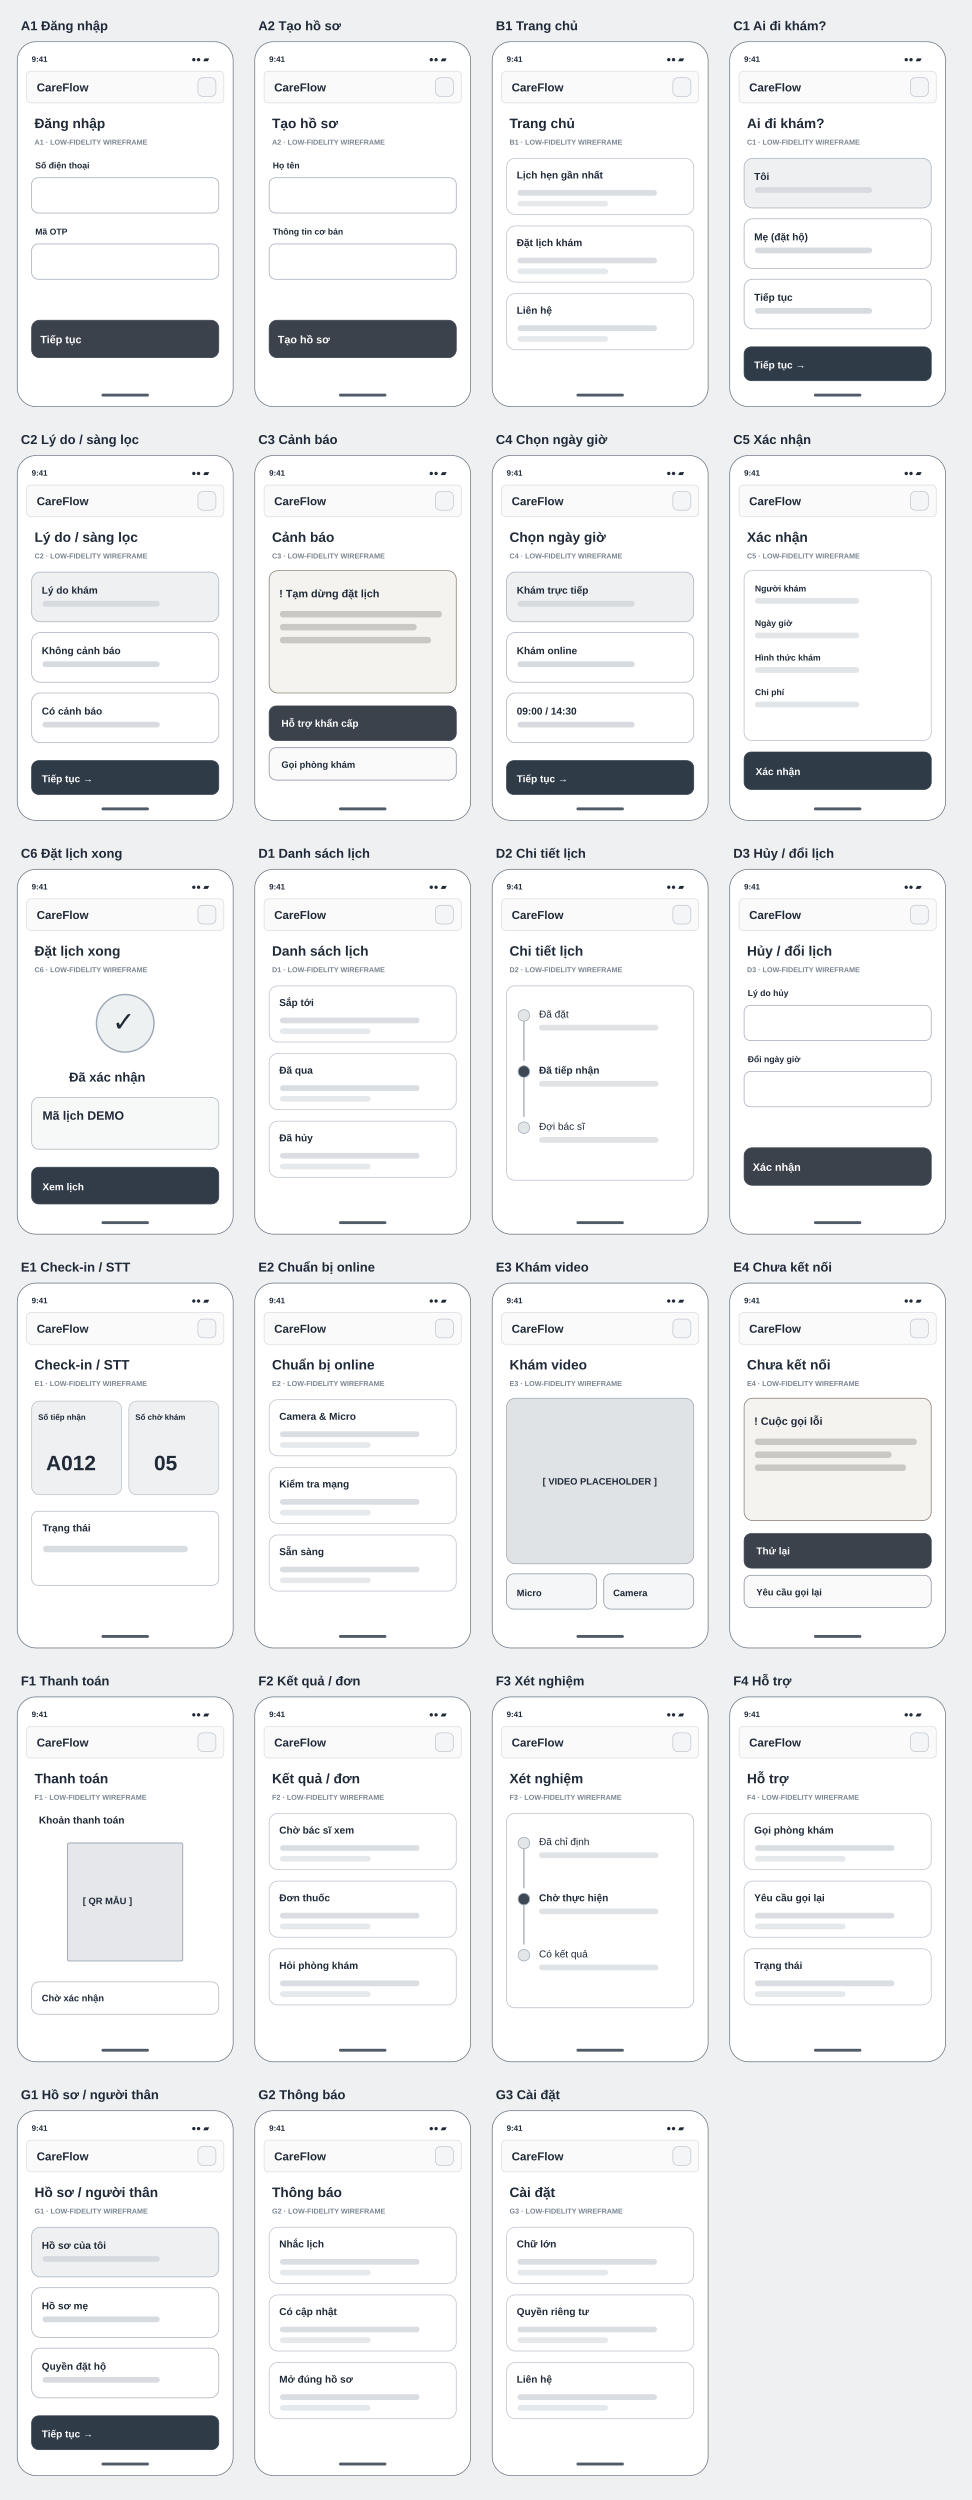
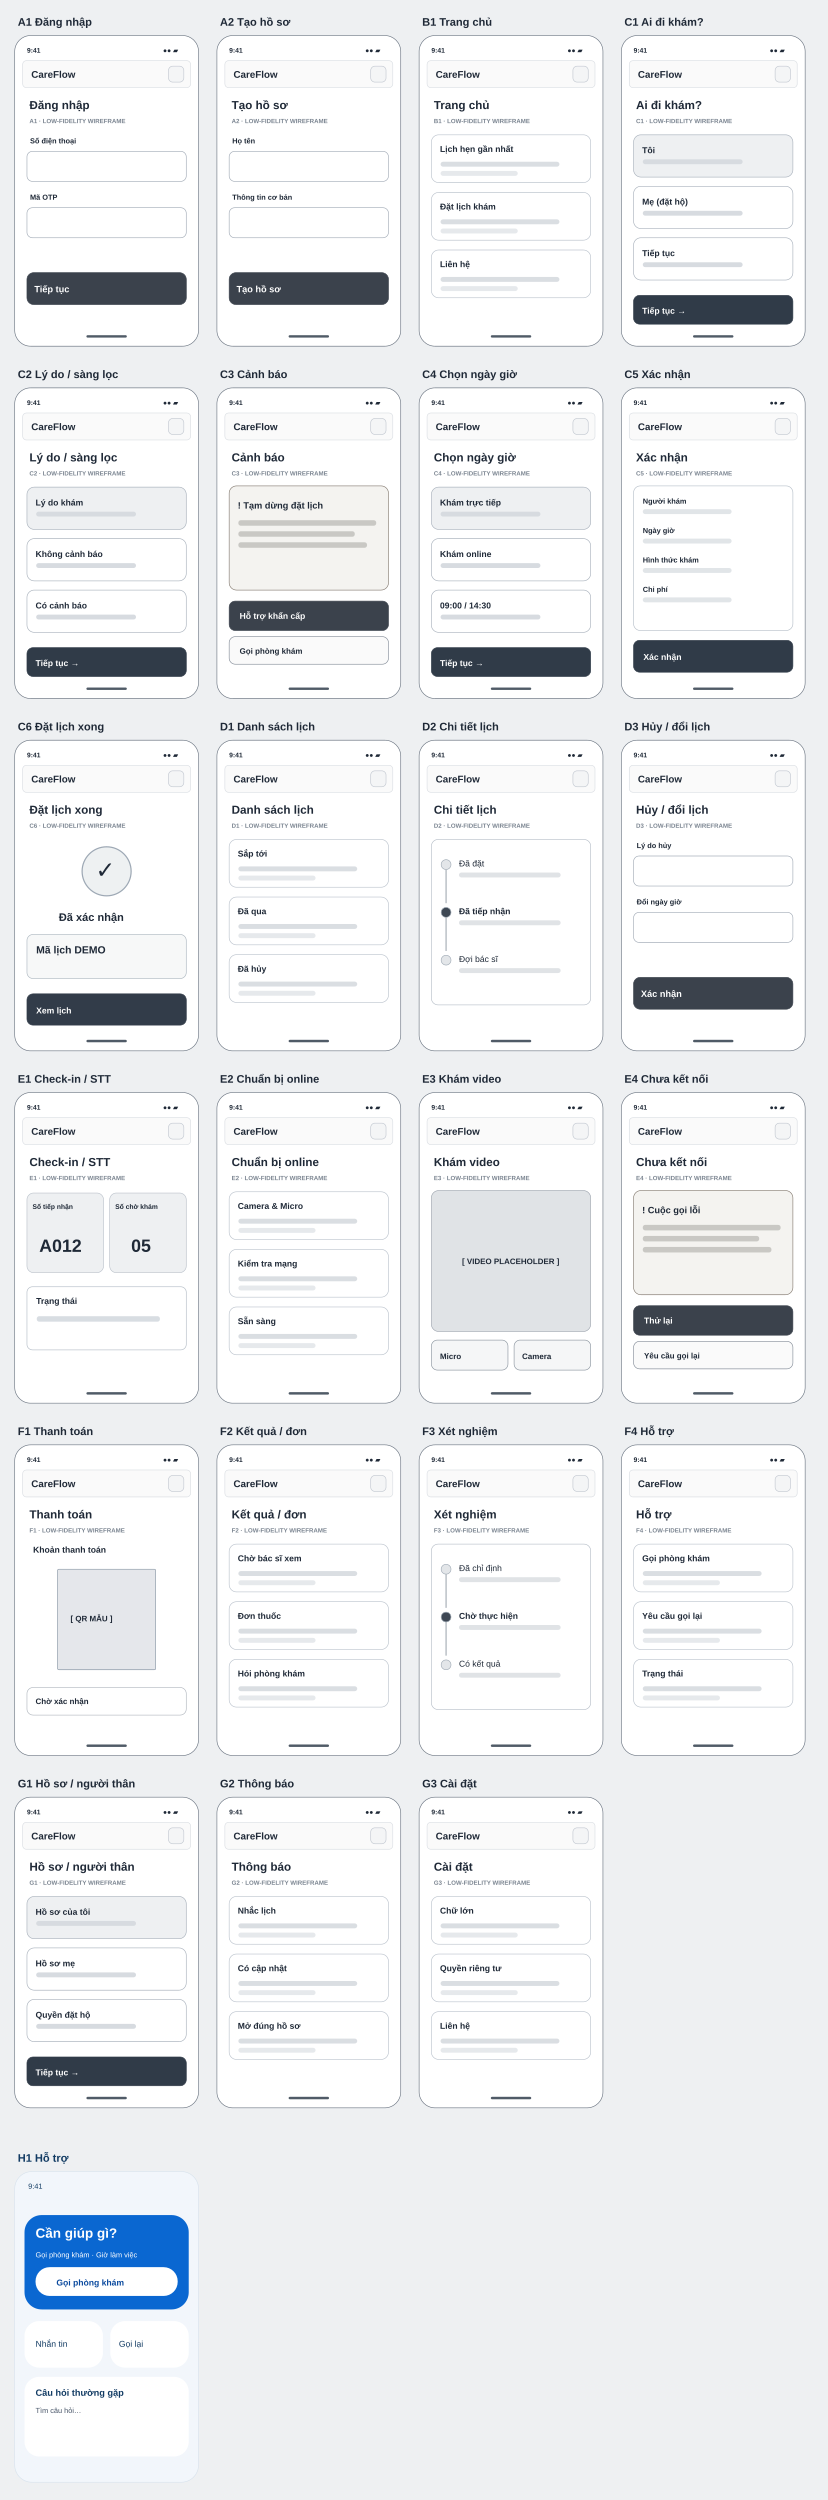
- <svg xmlns="http://www.w3.org/2000/svg" width="1350" height="3474" viewBox="0 0 1350 3474" role="img" aria-label="23 wireframe màn hình CareFlow">
-   <rect width="1350" height="3474" fill="#eef0f2" />
+ <svg xmlns="http://www.w3.org/2000/svg" width="1350" height="4080" viewBox="0 0 1350 4080" role="img" aria-label="24 wireframe màn hình CareFlow">
+   <rect width="1350" height="4080" fill="#eef0f2" />
  <g transform="translate(24,24)">
    <text x="5" y="18" font-size="18" font-weight="700" fill="#1f2937" font-family="Arial, sans-serif">A1  Đăng nhập</text>
    <rect x="0" y="34" width="300" height="507" fill="#ffffff" stroke="#67717e" rx="26" />
    <text x="20" y="62" font-size="11" font-weight="700" fill="#1f2937" font-family="Arial, sans-serif">9:41</text>
    <text x="242" y="62" font-size="11" font-weight="600" fill="#1f2937" font-family="Arial, sans-serif">●● ▰</text>
    <rect x="13" y="75" width="274" height="44" fill="#fafafa" stroke="#d9dde2" rx="6" />
    <text x="27" y="103" font-size="16" font-weight="700" fill="#1f2937" font-family="Arial, sans-serif">CareFlow</text>
    <rect x="251" y="84" width="25" height="26" fill="#f4f5f6" stroke="#c0c6cf" rx="7" />
    <text x="24" y="154" font-size="19" font-weight="700" fill="#1f2937" font-family="Arial, sans-serif">Đăng nhập</text>
    <text x="24" y="177" font-size="10" font-weight="700" fill="#7a8490" font-family="Arial, sans-serif">A1 · LOW-FIDELITY WIREFRAME</text>
    <text x="25" y="210" font-size="12" font-weight="700" fill="#1f2937" font-family="Arial, sans-serif">Số điện thoại</text>
    <rect x="20" y="223" width="260" height="49" fill="#fff" stroke="#9fa8b4" rx="9" />
    <text x="25" y="302" font-size="12" font-weight="700" fill="#1f2937" font-family="Arial, sans-serif">Mã OTP</text>
    <rect x="20" y="315" width="260" height="49" fill="#fff" stroke="#9fa8b4" rx="9" />
    <rect x="20" y="421" width="260" height="52" fill="#3b424c" stroke="#3b424c" rx="11" />
    <text x="32" y="453" font-size="15" font-weight="700" fill="#ffffff" font-family="Arial, sans-serif">Tiếp tục</text>
    <path d="M119 525 h62" stroke="#505b67" stroke-width="4" stroke-linecap="round" />
  </g>
  <g transform="translate(354,24)">
    <text x="5" y="18" font-size="18" font-weight="700" fill="#1f2937" font-family="Arial, sans-serif">A2  Tạo hồ sơ</text>
    <rect x="0" y="34" width="300" height="507" fill="#ffffff" stroke="#67717e" rx="26" />
    <text x="20" y="62" font-size="11" font-weight="700" fill="#1f2937" font-family="Arial, sans-serif">9:41</text>
    <text x="242" y="62" font-size="11" font-weight="600" fill="#1f2937" font-family="Arial, sans-serif">●● ▰</text>
    <rect x="13" y="75" width="274" height="44" fill="#fafafa" stroke="#d9dde2" rx="6" />
    <text x="27" y="103" font-size="16" font-weight="700" fill="#1f2937" font-family="Arial, sans-serif">CareFlow</text>
    <rect x="251" y="84" width="25" height="26" fill="#f4f5f6" stroke="#c0c6cf" rx="7" />
    <text x="24" y="154" font-size="19" font-weight="700" fill="#1f2937" font-family="Arial, sans-serif">Tạo hồ sơ</text>
    <text x="24" y="177" font-size="10" font-weight="700" fill="#7a8490" font-family="Arial, sans-serif">A2 · LOW-FIDELITY WIREFRAME</text>
    <text x="25" y="210" font-size="12" font-weight="700" fill="#1f2937" font-family="Arial, sans-serif">Họ tên</text>
    <rect x="20" y="223" width="260" height="49" fill="#fff" stroke="#9fa8b4" rx="9" />
    <text x="25" y="302" font-size="12" font-weight="700" fill="#1f2937" font-family="Arial, sans-serif">Thông tin cơ bản</text>
    <rect x="20" y="315" width="260" height="49" fill="#fff" stroke="#9fa8b4" rx="9" />
    <rect x="20" y="421" width="260" height="52" fill="#3b424c" stroke="#3b424c" rx="11" />
    <text x="32" y="453" font-size="15" font-weight="700" fill="#ffffff" font-family="Arial, sans-serif">Tạo hồ sơ</text>
    <path d="M119 525 h62" stroke="#505b67" stroke-width="4" stroke-linecap="round" />
  </g>
  <g transform="translate(684,24)">
    <text x="5" y="18" font-size="18" font-weight="700" fill="#1f2937" font-family="Arial, sans-serif">B1  Trang chủ</text>
    <rect x="0" y="34" width="300" height="507" fill="#ffffff" stroke="#67717e" rx="26" />
    <text x="20" y="62" font-size="11" font-weight="700" fill="#1f2937" font-family="Arial, sans-serif">9:41</text>
    <text x="242" y="62" font-size="11" font-weight="600" fill="#1f2937" font-family="Arial, sans-serif">●● ▰</text>
    <rect x="13" y="75" width="274" height="44" fill="#fafafa" stroke="#d9dde2" rx="6" />
    <text x="27" y="103" font-size="16" font-weight="700" fill="#1f2937" font-family="Arial, sans-serif">CareFlow</text>
    <rect x="251" y="84" width="25" height="26" fill="#f4f5f6" stroke="#c0c6cf" rx="7" />
    <text x="24" y="154" font-size="19" font-weight="700" fill="#1f2937" font-family="Arial, sans-serif">Trang chủ</text>
    <text x="24" y="177" font-size="10" font-weight="700" fill="#7a8490" font-family="Arial, sans-serif">B1 · LOW-FIDELITY WIREFRAME</text>
    <rect x="20" y="196" width="260" height="78" fill="#fff" stroke="#b9c1cb" rx="12" />
    <text x="34" y="224" font-size="14" font-weight="700" fill="#1f2937" font-family="Arial, sans-serif">Lịch hẹn gần nhất</text>
    <rect x="35" y="240" width="194" height="8" fill="#dadee2" stroke="none" rx="4" />
    <rect x="35" y="255" width="126" height="8" fill="#e6e9ec" stroke="none" rx="4" />
    <rect x="20" y="290" width="260" height="78" fill="#fff" stroke="#b9c1cb" rx="12" />
    <text x="34" y="318" font-size="14" font-weight="700" fill="#1f2937" font-family="Arial, sans-serif">Đặt lịch khám</text>
    <rect x="35" y="334" width="194" height="8" fill="#dadee2" stroke="none" rx="4" />
    <rect x="35" y="349" width="126" height="8" fill="#e6e9ec" stroke="none" rx="4" />
    <rect x="20" y="384" width="260" height="78" fill="#fff" stroke="#b9c1cb" rx="12" />
    <text x="34" y="412" font-size="14" font-weight="700" fill="#1f2937" font-family="Arial, sans-serif">Liên hệ</text>
    <rect x="35" y="428" width="194" height="8" fill="#dadee2" stroke="none" rx="4" />
    <rect x="35" y="443" width="126" height="8" fill="#e6e9ec" stroke="none" rx="4" />
    <path d="M119 525 h62" stroke="#505b67" stroke-width="4" stroke-linecap="round" />
  </g>
  <g transform="translate(1014,24)">
    <text x="5" y="18" font-size="18" font-weight="700" fill="#1f2937" font-family="Arial, sans-serif">C1  Ai đi khám?</text>
    <rect x="0" y="34" width="300" height="507" fill="#ffffff" stroke="#67717e" rx="26" />
    <text x="20" y="62" font-size="11" font-weight="700" fill="#1f2937" font-family="Arial, sans-serif">9:41</text>
    <text x="242" y="62" font-size="11" font-weight="600" fill="#1f2937" font-family="Arial, sans-serif">●● ▰</text>
    <rect x="13" y="75" width="274" height="44" fill="#fafafa" stroke="#d9dde2" rx="6" />
    <text x="27" y="103" font-size="16" font-weight="700" fill="#1f2937" font-family="Arial, sans-serif">CareFlow</text>
    <rect x="251" y="84" width="25" height="26" fill="#f4f5f6" stroke="#c0c6cf" rx="7" />
    <text x="24" y="154" font-size="19" font-weight="700" fill="#1f2937" font-family="Arial, sans-serif">Ai đi khám?</text>
    <text x="24" y="177" font-size="10" font-weight="700" fill="#7a8490" font-family="Arial, sans-serif">C1 · LOW-FIDELITY WIREFRAME</text>
    <rect x="20" y="196" width="260" height="69" fill="#eef0f2" stroke="#a6afba" rx="12" />
    <text x="34" y="226" font-size="14" font-weight="700" fill="#1f2937" font-family="Arial, sans-serif">Tôi</text>
    <rect x="35" y="236" width="163" height="8" fill="#d7dbe0" stroke="none" rx="4" />
    <rect x="20" y="280" width="260" height="69" fill="#fff" stroke="#a6afba" rx="12" />
    <text x="34" y="310" font-size="14" font-weight="700" fill="#1f2937" font-family="Arial, sans-serif">Mẹ (đặt hộ)</text>
    <rect x="35" y="320" width="163" height="8" fill="#d7dbe0" stroke="none" rx="4" />
    <rect x="20" y="364" width="260" height="69" fill="#fff" stroke="#a6afba" rx="12" />
    <text x="34" y="394" font-size="14" font-weight="700" fill="#1f2937" font-family="Arial, sans-serif">Tiếp tục</text>
    <rect x="35" y="404" width="163" height="8" fill="#d7dbe0" stroke="none" rx="4" />
    <rect x="20" y="458" width="260" height="47" fill="#303b48" stroke="#303b48" rx="10" />
    <text x="34" y="488" font-size="14" font-weight="700" fill="#fff" font-family="Arial, sans-serif">Tiếp tục  →</text>
    <path d="M119 525 h62" stroke="#505b67" stroke-width="4" stroke-linecap="round" />
  </g>
  <g transform="translate(24,599)">
    <text x="5" y="18" font-size="18" font-weight="700" fill="#1f2937" font-family="Arial, sans-serif">C2  Lý do / sàng lọc</text>
    <rect x="0" y="34" width="300" height="507" fill="#ffffff" stroke="#67717e" rx="26" />
    <text x="20" y="62" font-size="11" font-weight="700" fill="#1f2937" font-family="Arial, sans-serif">9:41</text>
    <text x="242" y="62" font-size="11" font-weight="600" fill="#1f2937" font-family="Arial, sans-serif">●● ▰</text>
    <rect x="13" y="75" width="274" height="44" fill="#fafafa" stroke="#d9dde2" rx="6" />
    <text x="27" y="103" font-size="16" font-weight="700" fill="#1f2937" font-family="Arial, sans-serif">CareFlow</text>
    <rect x="251" y="84" width="25" height="26" fill="#f4f5f6" stroke="#c0c6cf" rx="7" />
    <text x="24" y="154" font-size="19" font-weight="700" fill="#1f2937" font-family="Arial, sans-serif">Lý do / sàng lọc</text>
    <text x="24" y="177" font-size="10" font-weight="700" fill="#7a8490" font-family="Arial, sans-serif">C2 · LOW-FIDELITY WIREFRAME</text>
    <rect x="20" y="196" width="260" height="69" fill="#eef0f2" stroke="#a6afba" rx="12" />
    <text x="34" y="226" font-size="14" font-weight="700" fill="#1f2937" font-family="Arial, sans-serif">Lý do khám</text>
    <rect x="35" y="236" width="163" height="8" fill="#d7dbe0" stroke="none" rx="4" />
    <rect x="20" y="280" width="260" height="69" fill="#fff" stroke="#a6afba" rx="12" />
    <text x="34" y="310" font-size="14" font-weight="700" fill="#1f2937" font-family="Arial, sans-serif">Không cảnh báo</text>
    <rect x="35" y="320" width="163" height="8" fill="#d7dbe0" stroke="none" rx="4" />
    <rect x="20" y="364" width="260" height="69" fill="#fff" stroke="#a6afba" rx="12" />
    <text x="34" y="394" font-size="14" font-weight="700" fill="#1f2937" font-family="Arial, sans-serif">Có cảnh báo</text>
    <rect x="35" y="404" width="163" height="8" fill="#d7dbe0" stroke="none" rx="4" />
    <rect x="20" y="458" width="260" height="47" fill="#303b48" stroke="#303b48" rx="10" />
    <text x="34" y="488" font-size="14" font-weight="700" fill="#fff" font-family="Arial, sans-serif">Tiếp tục  →</text>
    <path d="M119 525 h62" stroke="#505b67" stroke-width="4" stroke-linecap="round" />
  </g>
  <g transform="translate(354,599)">
    <text x="5" y="18" font-size="18" font-weight="700" fill="#1f2937" font-family="Arial, sans-serif">C3  Cảnh báo</text>
    <rect x="0" y="34" width="300" height="507" fill="#ffffff" stroke="#67717e" rx="26" />
    <text x="20" y="62" font-size="11" font-weight="700" fill="#1f2937" font-family="Arial, sans-serif">9:41</text>
    <text x="242" y="62" font-size="11" font-weight="600" fill="#1f2937" font-family="Arial, sans-serif">●● ▰</text>
    <rect x="13" y="75" width="274" height="44" fill="#fafafa" stroke="#d9dde2" rx="6" />
    <text x="27" y="103" font-size="16" font-weight="700" fill="#1f2937" font-family="Arial, sans-serif">CareFlow</text>
    <rect x="251" y="84" width="25" height="26" fill="#f4f5f6" stroke="#c0c6cf" rx="7" />
    <text x="24" y="154" font-size="19" font-weight="700" fill="#1f2937" font-family="Arial, sans-serif">Cảnh báo</text>
    <text x="24" y="177" font-size="10" font-weight="700" fill="#7a8490" font-family="Arial, sans-serif">C3 · LOW-FIDELITY WIREFRAME</text>
    <rect x="20" y="194" width="260" height="170" fill="#f4f3f0" stroke="#81776d" rx="12" />
    <text x="34" y="231" font-size="15" font-weight="700" fill="#1f2937" font-family="Arial, sans-serif">!  Tạm dừng đặt lịch</text>
    <rect x="35" y="250" width="225" height="9" fill="#c9c8c4" stroke="none" rx="4" />
    <rect x="35" y="268" width="190" height="9" fill="#c9c8c4" stroke="none" rx="4" />
    <rect x="35" y="286" width="210" height="9" fill="#c9c8c4" stroke="none" rx="4" />
    <rect x="20" y="382" width="260" height="48" fill="#3b424c" stroke="#3b424c" rx="10" />
    <text x="37" y="411" font-size="14" font-weight="700" fill="#ffffff" font-family="Arial, sans-serif">Hỗ trợ khẩn cấp</text>
    <rect x="20" y="440" width="260" height="45" fill="#fafafa" stroke="#808995" rx="10" />
    <text x="37" y="468" font-size="13" font-weight="700" fill="#1f2937" font-family="Arial, sans-serif">Gọi phòng khám</text>
    <path d="M119 525 h62" stroke="#505b67" stroke-width="4" stroke-linecap="round" />
  </g>
  <g transform="translate(684,599)">
    <text x="5" y="18" font-size="18" font-weight="700" fill="#1f2937" font-family="Arial, sans-serif">C4  Chọn ngày giờ</text>
    <rect x="0" y="34" width="300" height="507" fill="#ffffff" stroke="#67717e" rx="26" />
    <text x="20" y="62" font-size="11" font-weight="700" fill="#1f2937" font-family="Arial, sans-serif">9:41</text>
    <text x="242" y="62" font-size="11" font-weight="600" fill="#1f2937" font-family="Arial, sans-serif">●● ▰</text>
    <rect x="13" y="75" width="274" height="44" fill="#fafafa" stroke="#d9dde2" rx="6" />
    <text x="27" y="103" font-size="16" font-weight="700" fill="#1f2937" font-family="Arial, sans-serif">CareFlow</text>
    <rect x="251" y="84" width="25" height="26" fill="#f4f5f6" stroke="#c0c6cf" rx="7" />
    <text x="24" y="154" font-size="19" font-weight="700" fill="#1f2937" font-family="Arial, sans-serif">Chọn ngày giờ</text>
    <text x="24" y="177" font-size="10" font-weight="700" fill="#7a8490" font-family="Arial, sans-serif">C4 · LOW-FIDELITY WIREFRAME</text>
    <rect x="20" y="196" width="260" height="69" fill="#eef0f2" stroke="#a6afba" rx="12" />
    <text x="34" y="226" font-size="14" font-weight="700" fill="#1f2937" font-family="Arial, sans-serif">Khám trực tiếp</text>
    <rect x="35" y="236" width="163" height="8" fill="#d7dbe0" stroke="none" rx="4" />
    <rect x="20" y="280" width="260" height="69" fill="#fff" stroke="#a6afba" rx="12" />
    <text x="34" y="310" font-size="14" font-weight="700" fill="#1f2937" font-family="Arial, sans-serif">Khám online</text>
    <rect x="35" y="320" width="163" height="8" fill="#d7dbe0" stroke="none" rx="4" />
    <rect x="20" y="364" width="260" height="69" fill="#fff" stroke="#a6afba" rx="12" />
    <text x="34" y="394" font-size="14" font-weight="700" fill="#1f2937" font-family="Arial, sans-serif">09:00 / 14:30</text>
    <rect x="35" y="404" width="163" height="8" fill="#d7dbe0" stroke="none" rx="4" />
    <rect x="20" y="458" width="260" height="47" fill="#303b48" stroke="#303b48" rx="10" />
    <text x="34" y="488" font-size="14" font-weight="700" fill="#fff" font-family="Arial, sans-serif">Tiếp tục  →</text>
    <path d="M119 525 h62" stroke="#505b67" stroke-width="4" stroke-linecap="round" />
  </g>
  <g transform="translate(1014,599)">
    <text x="5" y="18" font-size="18" font-weight="700" fill="#1f2937" font-family="Arial, sans-serif">C5  Xác nhận</text>
    <rect x="0" y="34" width="300" height="507" fill="#ffffff" stroke="#67717e" rx="26" />
    <text x="20" y="62" font-size="11" font-weight="700" fill="#1f2937" font-family="Arial, sans-serif">9:41</text>
    <text x="242" y="62" font-size="11" font-weight="600" fill="#1f2937" font-family="Arial, sans-serif">●● ▰</text>
    <rect x="13" y="75" width="274" height="44" fill="#fafafa" stroke="#d9dde2" rx="6" />
    <text x="27" y="103" font-size="16" font-weight="700" fill="#1f2937" font-family="Arial, sans-serif">CareFlow</text>
    <rect x="251" y="84" width="25" height="26" fill="#f4f5f6" stroke="#c0c6cf" rx="7" />
    <text x="24" y="154" font-size="19" font-weight="700" fill="#1f2937" font-family="Arial, sans-serif">Xác nhận</text>
    <text x="24" y="177" font-size="10" font-weight="700" fill="#7a8490" font-family="Arial, sans-serif">C5 · LOW-FIDELITY WIREFRAME</text>
    <rect x="20" y="194" width="260" height="236" fill="#fff" stroke="#b4bdc7" rx="11" />
    <text x="35" y="223" font-size="12" font-weight="700" fill="#1f2937" font-family="Arial, sans-serif">Người khám</text>
    <rect x="35" y="232" width="145" height="8" fill="#e1e5e8" stroke="none" rx="4" />
    <text x="35" y="271" font-size="12" font-weight="700" fill="#1f2937" font-family="Arial, sans-serif">Ngày giờ</text>
    <rect x="35" y="280" width="145" height="8" fill="#e1e5e8" stroke="none" rx="4" />
    <text x="35" y="319" font-size="12" font-weight="700" fill="#1f2937" font-family="Arial, sans-serif">Hình thức khám</text>
    <rect x="35" y="328" width="145" height="8" fill="#e1e5e8" stroke="none" rx="4" />
    <text x="35" y="367" font-size="12" font-weight="700" fill="#1f2937" font-family="Arial, sans-serif">Chi phí</text>
    <rect x="35" y="376" width="145" height="8" fill="#e1e5e8" stroke="none" rx="4" />
    <rect x="20" y="446" width="260" height="52" fill="#303b48" stroke="#303b48" rx="10" />
    <text x="36" y="478" font-size="14" font-weight="700" fill="#fff" font-family="Arial, sans-serif">Xác nhận</text>
    <path d="M119 525 h62" stroke="#505b67" stroke-width="4" stroke-linecap="round" />
  </g>
  <g transform="translate(24,1174)">
    <text x="5" y="18" font-size="18" font-weight="700" fill="#1f2937" font-family="Arial, sans-serif">C6  Đặt lịch xong</text>
    <rect x="0" y="34" width="300" height="507" fill="#ffffff" stroke="#67717e" rx="26" />
    <text x="20" y="62" font-size="11" font-weight="700" fill="#1f2937" font-family="Arial, sans-serif">9:41</text>
    <text x="242" y="62" font-size="11" font-weight="600" fill="#1f2937" font-family="Arial, sans-serif">●● ▰</text>
    <rect x="13" y="75" width="274" height="44" fill="#fafafa" stroke="#d9dde2" rx="6" />
    <text x="27" y="103" font-size="16" font-weight="700" fill="#1f2937" font-family="Arial, sans-serif">CareFlow</text>
    <rect x="251" y="84" width="25" height="26" fill="#f4f5f6" stroke="#c0c6cf" rx="7" />
    <text x="24" y="154" font-size="19" font-weight="700" fill="#1f2937" font-family="Arial, sans-serif">Đặt lịch xong</text>
    <text x="24" y="177" font-size="10" font-weight="700" fill="#7a8490" font-family="Arial, sans-serif">C6 · LOW-FIDELITY WIREFRAME</text>
    <circle cx="150" cy="248" r="40" fill="#eef1f2" stroke="#9da8b4" stroke-width="2" />
    <text x="132" y="259" font-size="38" font-weight="700" fill="#1f2937" font-family="Arial, sans-serif">✓</text>
    <text x="72" y="329" font-size="18" font-weight="700" fill="#1f2937" font-family="Arial, sans-serif">Đã xác nhận</text>
    <rect x="20" y="351" width="260" height="72" fill="#f7f8f8" stroke="#aab5be" rx="10" />
    <text x="35" y="382" font-size="17" font-weight="700" fill="#1f2937" font-family="Arial, sans-serif">Mã lịch DEMO</text>
    <rect x="20" y="448" width="260" height="51" fill="#323c49" stroke="#323c49" rx="10" />
    <text x="35" y="480" font-size="14" font-weight="700" fill="#fff" font-family="Arial, sans-serif">Xem lịch</text>
    <path d="M119 525 h62" stroke="#505b67" stroke-width="4" stroke-linecap="round" />
  </g>
  <g transform="translate(354,1174)">
    <text x="5" y="18" font-size="18" font-weight="700" fill="#1f2937" font-family="Arial, sans-serif">D1  Danh sách lịch</text>
    <rect x="0" y="34" width="300" height="507" fill="#ffffff" stroke="#67717e" rx="26" />
    <text x="20" y="62" font-size="11" font-weight="700" fill="#1f2937" font-family="Arial, sans-serif">9:41</text>
    <text x="242" y="62" font-size="11" font-weight="600" fill="#1f2937" font-family="Arial, sans-serif">●● ▰</text>
    <rect x="13" y="75" width="274" height="44" fill="#fafafa" stroke="#d9dde2" rx="6" />
    <text x="27" y="103" font-size="16" font-weight="700" fill="#1f2937" font-family="Arial, sans-serif">CareFlow</text>
    <rect x="251" y="84" width="25" height="26" fill="#f4f5f6" stroke="#c0c6cf" rx="7" />
    <text x="24" y="154" font-size="19" font-weight="700" fill="#1f2937" font-family="Arial, sans-serif">Danh sách lịch</text>
    <text x="24" y="177" font-size="10" font-weight="700" fill="#7a8490" font-family="Arial, sans-serif">D1 · LOW-FIDELITY WIREFRAME</text>
    <rect x="20" y="196" width="260" height="78" fill="#fff" stroke="#b9c1cb" rx="12" />
    <text x="34" y="224" font-size="14" font-weight="700" fill="#1f2937" font-family="Arial, sans-serif">Sắp tới</text>
    <rect x="35" y="240" width="194" height="8" fill="#dadee2" stroke="none" rx="4" />
    <rect x="35" y="255" width="126" height="8" fill="#e6e9ec" stroke="none" rx="4" />
    <rect x="20" y="290" width="260" height="78" fill="#fff" stroke="#b9c1cb" rx="12" />
    <text x="34" y="318" font-size="14" font-weight="700" fill="#1f2937" font-family="Arial, sans-serif">Đã qua</text>
    <rect x="35" y="334" width="194" height="8" fill="#dadee2" stroke="none" rx="4" />
    <rect x="35" y="349" width="126" height="8" fill="#e6e9ec" stroke="none" rx="4" />
    <rect x="20" y="384" width="260" height="78" fill="#fff" stroke="#b9c1cb" rx="12" />
    <text x="34" y="412" font-size="14" font-weight="700" fill="#1f2937" font-family="Arial, sans-serif">Đã hủy</text>
    <rect x="35" y="428" width="194" height="8" fill="#dadee2" stroke="none" rx="4" />
    <rect x="35" y="443" width="126" height="8" fill="#e6e9ec" stroke="none" rx="4" />
    <path d="M119 525 h62" stroke="#505b67" stroke-width="4" stroke-linecap="round" />
  </g>
  <g transform="translate(684,1174)">
    <text x="5" y="18" font-size="18" font-weight="700" fill="#1f2937" font-family="Arial, sans-serif">D2  Chi tiết lịch</text>
    <rect x="0" y="34" width="300" height="507" fill="#ffffff" stroke="#67717e" rx="26" />
    <text x="20" y="62" font-size="11" font-weight="700" fill="#1f2937" font-family="Arial, sans-serif">9:41</text>
    <text x="242" y="62" font-size="11" font-weight="600" fill="#1f2937" font-family="Arial, sans-serif">●● ▰</text>
    <rect x="13" y="75" width="274" height="44" fill="#fafafa" stroke="#d9dde2" rx="6" />
    <text x="27" y="103" font-size="16" font-weight="700" fill="#1f2937" font-family="Arial, sans-serif">CareFlow</text>
    <rect x="251" y="84" width="25" height="26" fill="#f4f5f6" stroke="#c0c6cf" rx="7" />
    <text x="24" y="154" font-size="19" font-weight="700" fill="#1f2937" font-family="Arial, sans-serif">Chi tiết lịch</text>
    <text x="24" y="177" font-size="10" font-weight="700" fill="#7a8490" font-family="Arial, sans-serif">D2 · LOW-FIDELITY WIREFRAME</text>
    <rect x="20" y="196" width="260" height="270" fill="#fff" stroke="#b4bcc6" rx="11" />
    <circle cx="44" cy="237" r="8" fill="#e3e6e9" stroke="#9da8b3" />
    <path d="M44 245 V300" stroke="#abb2ba" stroke-width="2" />
    <text x="65" y="240" font-size="14" font-weight="400" fill="#1f2937" font-family="Arial, sans-serif">Đã đặt</text>
    <rect x="65" y="250" width="166" height="8" fill="#e0e3e6" stroke="none" rx="4" />
    <circle cx="44" cy="315" r="8" fill="#3e4854" stroke="#9da8b3" />
    <path d="M44 323 V378" stroke="#abb2ba" stroke-width="2" />
    <text x="65" y="318" font-size="14" font-weight="700" fill="#1f2937" font-family="Arial, sans-serif">Đã tiếp nhận</text>
    <rect x="65" y="328" width="166" height="8" fill="#e0e3e6" stroke="none" rx="4" />
    <circle cx="44" cy="393" r="8" fill="#e3e6e9" stroke="#9da8b3" />
    <text x="65" y="396" font-size="14" font-weight="400" fill="#1f2937" font-family="Arial, sans-serif">Đợi bác sĩ</text>
    <rect x="65" y="406" width="166" height="8" fill="#e0e3e6" stroke="none" rx="4" />
    <path d="M119 525 h62" stroke="#505b67" stroke-width="4" stroke-linecap="round" />
  </g>
  <g transform="translate(1014,1174)">
    <text x="5" y="18" font-size="18" font-weight="700" fill="#1f2937" font-family="Arial, sans-serif">D3  Hủy / đổi lịch</text>
    <rect x="0" y="34" width="300" height="507" fill="#ffffff" stroke="#67717e" rx="26" />
    <text x="20" y="62" font-size="11" font-weight="700" fill="#1f2937" font-family="Arial, sans-serif">9:41</text>
    <text x="242" y="62" font-size="11" font-weight="600" fill="#1f2937" font-family="Arial, sans-serif">●● ▰</text>
    <rect x="13" y="75" width="274" height="44" fill="#fafafa" stroke="#d9dde2" rx="6" />
    <text x="27" y="103" font-size="16" font-weight="700" fill="#1f2937" font-family="Arial, sans-serif">CareFlow</text>
    <rect x="251" y="84" width="25" height="26" fill="#f4f5f6" stroke="#c0c6cf" rx="7" />
    <text x="24" y="154" font-size="19" font-weight="700" fill="#1f2937" font-family="Arial, sans-serif">Hủy / đổi lịch</text>
    <text x="24" y="177" font-size="10" font-weight="700" fill="#7a8490" font-family="Arial, sans-serif">D3 · LOW-FIDELITY WIREFRAME</text>
    <text x="25" y="210" font-size="12" font-weight="700" fill="#1f2937" font-family="Arial, sans-serif">Lý do hủy</text>
    <rect x="20" y="223" width="260" height="49" fill="#fff" stroke="#9fa8b4" rx="9" />
    <text x="25" y="302" font-size="12" font-weight="700" fill="#1f2937" font-family="Arial, sans-serif">Đổi ngày giờ</text>
    <rect x="20" y="315" width="260" height="49" fill="#fff" stroke="#9fa8b4" rx="9" />
    <rect x="20" y="421" width="260" height="52" fill="#3b424c" stroke="#3b424c" rx="11" />
    <text x="32" y="453" font-size="15" font-weight="700" fill="#ffffff" font-family="Arial, sans-serif">Xác nhận</text>
    <path d="M119 525 h62" stroke="#505b67" stroke-width="4" stroke-linecap="round" />
  </g>
  <g transform="translate(24,1749)">
    <text x="5" y="18" font-size="18" font-weight="700" fill="#1f2937" font-family="Arial, sans-serif">E1  Check-in / STT</text>
    <rect x="0" y="34" width="300" height="507" fill="#ffffff" stroke="#67717e" rx="26" />
    <text x="20" y="62" font-size="11" font-weight="700" fill="#1f2937" font-family="Arial, sans-serif">9:41</text>
    <text x="242" y="62" font-size="11" font-weight="600" fill="#1f2937" font-family="Arial, sans-serif">●● ▰</text>
    <rect x="13" y="75" width="274" height="44" fill="#fafafa" stroke="#d9dde2" rx="6" />
    <text x="27" y="103" font-size="16" font-weight="700" fill="#1f2937" font-family="Arial, sans-serif">CareFlow</text>
    <rect x="251" y="84" width="25" height="26" fill="#f4f5f6" stroke="#c0c6cf" rx="7" />
    <text x="24" y="154" font-size="19" font-weight="700" fill="#1f2937" font-family="Arial, sans-serif">Check-in / STT</text>
    <text x="24" y="177" font-size="10" font-weight="700" fill="#7a8490" font-family="Arial, sans-serif">E1 · LOW-FIDELITY WIREFRAME</text>
    <rect x="20" y="198" width="125" height="130" fill="#eef0f2" stroke="#bac1ca" rx="11" />
    <rect x="155" y="198" width="125" height="130" fill="#eef0f2" stroke="#bac1ca" rx="11" />
    <text x="29" y="224" font-size="11" font-weight="700" fill="#1f2937" font-family="Arial, sans-serif">Số tiếp nhận</text>
    <text x="164" y="224" font-size="11" font-weight="700" fill="#1f2937" font-family="Arial, sans-serif">Số chờ khám</text>
    <text x="40" y="294" font-size="29" font-weight="800" fill="#1f2937" font-family="Arial, sans-serif">A012</text>
    <text x="190" y="294" font-size="29" font-weight="800" fill="#1f2937" font-family="Arial, sans-serif">05</text>
    <rect x="20" y="351" width="260" height="103" fill="#fff" stroke="#b1bac4" rx="9" />
    <text x="35" y="379" font-size="14" font-weight="700" fill="#1f2937" font-family="Arial, sans-serif">Trạng thái</text>
    <rect x="36" y="399" width="201" height="9" fill="#d8dde2" stroke="none" rx="4" />
    <path d="M119 525 h62" stroke="#505b67" stroke-width="4" stroke-linecap="round" />
  </g>
  <g transform="translate(354,1749)">
    <text x="5" y="18" font-size="18" font-weight="700" fill="#1f2937" font-family="Arial, sans-serif">E2  Chuẩn bị online</text>
    <rect x="0" y="34" width="300" height="507" fill="#ffffff" stroke="#67717e" rx="26" />
    <text x="20" y="62" font-size="11" font-weight="700" fill="#1f2937" font-family="Arial, sans-serif">9:41</text>
    <text x="242" y="62" font-size="11" font-weight="600" fill="#1f2937" font-family="Arial, sans-serif">●● ▰</text>
    <rect x="13" y="75" width="274" height="44" fill="#fafafa" stroke="#d9dde2" rx="6" />
    <text x="27" y="103" font-size="16" font-weight="700" fill="#1f2937" font-family="Arial, sans-serif">CareFlow</text>
    <rect x="251" y="84" width="25" height="26" fill="#f4f5f6" stroke="#c0c6cf" rx="7" />
    <text x="24" y="154" font-size="19" font-weight="700" fill="#1f2937" font-family="Arial, sans-serif">Chuẩn bị online</text>
    <text x="24" y="177" font-size="10" font-weight="700" fill="#7a8490" font-family="Arial, sans-serif">E2 · LOW-FIDELITY WIREFRAME</text>
    <rect x="20" y="196" width="260" height="78" fill="#fff" stroke="#b9c1cb" rx="12" />
    <text x="34" y="224" font-size="14" font-weight="700" fill="#1f2937" font-family="Arial, sans-serif">Camera &amp; Micro</text>
    <rect x="35" y="240" width="194" height="8" fill="#dadee2" stroke="none" rx="4" />
    <rect x="35" y="255" width="126" height="8" fill="#e6e9ec" stroke="none" rx="4" />
    <rect x="20" y="290" width="260" height="78" fill="#fff" stroke="#b9c1cb" rx="12" />
    <text x="34" y="318" font-size="14" font-weight="700" fill="#1f2937" font-family="Arial, sans-serif">Kiểm tra mạng</text>
    <rect x="35" y="334" width="194" height="8" fill="#dadee2" stroke="none" rx="4" />
    <rect x="35" y="349" width="126" height="8" fill="#e6e9ec" stroke="none" rx="4" />
    <rect x="20" y="384" width="260" height="78" fill="#fff" stroke="#b9c1cb" rx="12" />
    <text x="34" y="412" font-size="14" font-weight="700" fill="#1f2937" font-family="Arial, sans-serif">Sẵn sàng</text>
    <rect x="35" y="428" width="194" height="8" fill="#dadee2" stroke="none" rx="4" />
    <rect x="35" y="443" width="126" height="8" fill="#e6e9ec" stroke="none" rx="4" />
    <path d="M119 525 h62" stroke="#505b67" stroke-width="4" stroke-linecap="round" />
  </g>
  <g transform="translate(684,1749)">
    <text x="5" y="18" font-size="18" font-weight="700" fill="#1f2937" font-family="Arial, sans-serif">E3  Khám video</text>
    <rect x="0" y="34" width="300" height="507" fill="#ffffff" stroke="#67717e" rx="26" />
    <text x="20" y="62" font-size="11" font-weight="700" fill="#1f2937" font-family="Arial, sans-serif">9:41</text>
    <text x="242" y="62" font-size="11" font-weight="600" fill="#1f2937" font-family="Arial, sans-serif">●● ▰</text>
    <rect x="13" y="75" width="274" height="44" fill="#fafafa" stroke="#d9dde2" rx="6" />
    <text x="27" y="103" font-size="16" font-weight="700" fill="#1f2937" font-family="Arial, sans-serif">CareFlow</text>
    <rect x="251" y="84" width="25" height="26" fill="#f4f5f6" stroke="#c0c6cf" rx="7" />
    <text x="24" y="154" font-size="19" font-weight="700" fill="#1f2937" font-family="Arial, sans-serif">Khám video</text>
    <text x="24" y="177" font-size="10" font-weight="700" fill="#7a8490" font-family="Arial, sans-serif">E3 · LOW-FIDELITY WIREFRAME</text>
    <rect x="20" y="194" width="260" height="230" fill="#e0e3e6" stroke="#9ca3ad" rx="12" />
    <text x="70" y="314" font-size="13" font-weight="700" fill="#1f2937" font-family="Arial, sans-serif">[ VIDEO PLACEHOLDER ]</text>
    <rect x="20" y="438" width="125" height="49" fill="#f5f6f7" stroke="#87919c" rx="10" />
    <rect x="155" y="438" width="125" height="49" fill="#f5f6f7" stroke="#87919c" rx="10" />
    <text x="34" y="469" font-size="13" font-weight="700" fill="#1f2937" font-family="Arial, sans-serif">Micro</text>
    <text x="168" y="469" font-size="13" font-weight="700" fill="#1f2937" font-family="Arial, sans-serif">Camera</text>
    <path d="M119 525 h62" stroke="#505b67" stroke-width="4" stroke-linecap="round" />
  </g>
  <g transform="translate(1014,1749)">
    <text x="5" y="18" font-size="18" font-weight="700" fill="#1f2937" font-family="Arial, sans-serif">E4  Chưa kết nối</text>
    <rect x="0" y="34" width="300" height="507" fill="#ffffff" stroke="#67717e" rx="26" />
    <text x="20" y="62" font-size="11" font-weight="700" fill="#1f2937" font-family="Arial, sans-serif">9:41</text>
    <text x="242" y="62" font-size="11" font-weight="600" fill="#1f2937" font-family="Arial, sans-serif">●● ▰</text>
    <rect x="13" y="75" width="274" height="44" fill="#fafafa" stroke="#d9dde2" rx="6" />
    <text x="27" y="103" font-size="16" font-weight="700" fill="#1f2937" font-family="Arial, sans-serif">CareFlow</text>
    <rect x="251" y="84" width="25" height="26" fill="#f4f5f6" stroke="#c0c6cf" rx="7" />
    <text x="24" y="154" font-size="19" font-weight="700" fill="#1f2937" font-family="Arial, sans-serif">Chưa kết nối</text>
    <text x="24" y="177" font-size="10" font-weight="700" fill="#7a8490" font-family="Arial, sans-serif">E4 · LOW-FIDELITY WIREFRAME</text>
    <rect x="20" y="194" width="260" height="170" fill="#f4f3f0" stroke="#81776d" rx="12" />
    <text x="34" y="231" font-size="15" font-weight="700" fill="#1f2937" font-family="Arial, sans-serif">!  Cuộc gọi lỗi</text>
    <rect x="35" y="250" width="225" height="9" fill="#c9c8c4" stroke="none" rx="4" />
    <rect x="35" y="268" width="190" height="9" fill="#c9c8c4" stroke="none" rx="4" />
    <rect x="35" y="286" width="210" height="9" fill="#c9c8c4" stroke="none" rx="4" />
    <rect x="20" y="382" width="260" height="48" fill="#3b424c" stroke="#3b424c" rx="10" />
    <text x="37" y="411" font-size="14" font-weight="700" fill="#ffffff" font-family="Arial, sans-serif">Thử lại</text>
    <rect x="20" y="440" width="260" height="45" fill="#fafafa" stroke="#808995" rx="10" />
    <text x="37" y="468" font-size="13" font-weight="700" fill="#1f2937" font-family="Arial, sans-serif">Yêu cầu gọi lại</text>
    <path d="M119 525 h62" stroke="#505b67" stroke-width="4" stroke-linecap="round" />
  </g>
  <g transform="translate(24,2324)">
    <text x="5" y="18" font-size="18" font-weight="700" fill="#1f2937" font-family="Arial, sans-serif">F1  Thanh toán</text>
    <rect x="0" y="34" width="300" height="507" fill="#ffffff" stroke="#67717e" rx="26" />
    <text x="20" y="62" font-size="11" font-weight="700" fill="#1f2937" font-family="Arial, sans-serif">9:41</text>
    <text x="242" y="62" font-size="11" font-weight="600" fill="#1f2937" font-family="Arial, sans-serif">●● ▰</text>
    <rect x="13" y="75" width="274" height="44" fill="#fafafa" stroke="#d9dde2" rx="6" />
    <text x="27" y="103" font-size="16" font-weight="700" fill="#1f2937" font-family="Arial, sans-serif">CareFlow</text>
    <rect x="251" y="84" width="25" height="26" fill="#f4f5f6" stroke="#c0c6cf" rx="7" />
    <text x="24" y="154" font-size="19" font-weight="700" fill="#1f2937" font-family="Arial, sans-serif">Thanh toán</text>
    <text x="24" y="177" font-size="10" font-weight="700" fill="#7a8490" font-family="Arial, sans-serif">F1 · LOW-FIDELITY WIREFRAME</text>
    <text x="30" y="210" font-size="14" font-weight="700" fill="#1f2937" font-family="Arial, sans-serif">Khoản thanh toán</text>
    <rect x="70" y="237" width="160" height="164" fill="#e5e7eb" stroke="#8290a0" rx="2" />
    <text x="91" y="322" font-size="13" font-weight="700" fill="#1f2937" font-family="Arial, sans-serif">[ QR MẪU ]</text>
    <rect x="20" y="430" width="260" height="45" fill="#fff" stroke="#aeb4bc" rx="10" />
    <text x="34" y="457" font-size="13" font-weight="700" fill="#1f2937" font-family="Arial, sans-serif">Chờ xác nhận</text>
    <path d="M119 525 h62" stroke="#505b67" stroke-width="4" stroke-linecap="round" />
  </g>
  <g transform="translate(354,2324)">
    <text x="5" y="18" font-size="18" font-weight="700" fill="#1f2937" font-family="Arial, sans-serif">F2  Kết quả / đơn</text>
    <rect x="0" y="34" width="300" height="507" fill="#ffffff" stroke="#67717e" rx="26" />
    <text x="20" y="62" font-size="11" font-weight="700" fill="#1f2937" font-family="Arial, sans-serif">9:41</text>
    <text x="242" y="62" font-size="11" font-weight="600" fill="#1f2937" font-family="Arial, sans-serif">●● ▰</text>
    <rect x="13" y="75" width="274" height="44" fill="#fafafa" stroke="#d9dde2" rx="6" />
    <text x="27" y="103" font-size="16" font-weight="700" fill="#1f2937" font-family="Arial, sans-serif">CareFlow</text>
    <rect x="251" y="84" width="25" height="26" fill="#f4f5f6" stroke="#c0c6cf" rx="7" />
    <text x="24" y="154" font-size="19" font-weight="700" fill="#1f2937" font-family="Arial, sans-serif">Kết quả / đơn</text>
    <text x="24" y="177" font-size="10" font-weight="700" fill="#7a8490" font-family="Arial, sans-serif">F2 · LOW-FIDELITY WIREFRAME</text>
    <rect x="20" y="196" width="260" height="78" fill="#fff" stroke="#b9c1cb" rx="12" />
    <text x="34" y="224" font-size="14" font-weight="700" fill="#1f2937" font-family="Arial, sans-serif">Chờ bác sĩ xem</text>
    <rect x="35" y="240" width="194" height="8" fill="#dadee2" stroke="none" rx="4" />
    <rect x="35" y="255" width="126" height="8" fill="#e6e9ec" stroke="none" rx="4" />
    <rect x="20" y="290" width="260" height="78" fill="#fff" stroke="#b9c1cb" rx="12" />
    <text x="34" y="318" font-size="14" font-weight="700" fill="#1f2937" font-family="Arial, sans-serif">Đơn thuốc</text>
    <rect x="35" y="334" width="194" height="8" fill="#dadee2" stroke="none" rx="4" />
    <rect x="35" y="349" width="126" height="8" fill="#e6e9ec" stroke="none" rx="4" />
    <rect x="20" y="384" width="260" height="78" fill="#fff" stroke="#b9c1cb" rx="12" />
    <text x="34" y="412" font-size="14" font-weight="700" fill="#1f2937" font-family="Arial, sans-serif">Hỏi phòng khám</text>
    <rect x="35" y="428" width="194" height="8" fill="#dadee2" stroke="none" rx="4" />
    <rect x="35" y="443" width="126" height="8" fill="#e6e9ec" stroke="none" rx="4" />
    <path d="M119 525 h62" stroke="#505b67" stroke-width="4" stroke-linecap="round" />
  </g>
  <g transform="translate(684,2324)">
    <text x="5" y="18" font-size="18" font-weight="700" fill="#1f2937" font-family="Arial, sans-serif">F3  Xét nghiệm</text>
    <rect x="0" y="34" width="300" height="507" fill="#ffffff" stroke="#67717e" rx="26" />
    <text x="20" y="62" font-size="11" font-weight="700" fill="#1f2937" font-family="Arial, sans-serif">9:41</text>
    <text x="242" y="62" font-size="11" font-weight="600" fill="#1f2937" font-family="Arial, sans-serif">●● ▰</text>
    <rect x="13" y="75" width="274" height="44" fill="#fafafa" stroke="#d9dde2" rx="6" />
    <text x="27" y="103" font-size="16" font-weight="700" fill="#1f2937" font-family="Arial, sans-serif">CareFlow</text>
    <rect x="251" y="84" width="25" height="26" fill="#f4f5f6" stroke="#c0c6cf" rx="7" />
    <text x="24" y="154" font-size="19" font-weight="700" fill="#1f2937" font-family="Arial, sans-serif">Xét nghiệm</text>
    <text x="24" y="177" font-size="10" font-weight="700" fill="#7a8490" font-family="Arial, sans-serif">F3 · LOW-FIDELITY WIREFRAME</text>
    <rect x="20" y="196" width="260" height="270" fill="#fff" stroke="#b4bcc6" rx="11" />
    <circle cx="44" cy="237" r="8" fill="#e3e6e9" stroke="#9da8b3" />
    <path d="M44 245 V300" stroke="#abb2ba" stroke-width="2" />
    <text x="65" y="240" font-size="14" font-weight="400" fill="#1f2937" font-family="Arial, sans-serif">Đã chỉ định</text>
    <rect x="65" y="250" width="166" height="8" fill="#e0e3e6" stroke="none" rx="4" />
    <circle cx="44" cy="315" r="8" fill="#3e4854" stroke="#9da8b3" />
    <path d="M44 323 V378" stroke="#abb2ba" stroke-width="2" />
    <text x="65" y="318" font-size="14" font-weight="700" fill="#1f2937" font-family="Arial, sans-serif">Chờ thực hiện</text>
    <rect x="65" y="328" width="166" height="8" fill="#e0e3e6" stroke="none" rx="4" />
    <circle cx="44" cy="393" r="8" fill="#e3e6e9" stroke="#9da8b3" />
    <text x="65" y="396" font-size="14" font-weight="400" fill="#1f2937" font-family="Arial, sans-serif">Có kết quả</text>
    <rect x="65" y="406" width="166" height="8" fill="#e0e3e6" stroke="none" rx="4" />
    <path d="M119 525 h62" stroke="#505b67" stroke-width="4" stroke-linecap="round" />
  </g>
  <g transform="translate(1014,2324)">
    <text x="5" y="18" font-size="18" font-weight="700" fill="#1f2937" font-family="Arial, sans-serif">F4  Hỗ trợ</text>
    <rect x="0" y="34" width="300" height="507" fill="#ffffff" stroke="#67717e" rx="26" />
    <text x="20" y="62" font-size="11" font-weight="700" fill="#1f2937" font-family="Arial, sans-serif">9:41</text>
    <text x="242" y="62" font-size="11" font-weight="600" fill="#1f2937" font-family="Arial, sans-serif">●● ▰</text>
    <rect x="13" y="75" width="274" height="44" fill="#fafafa" stroke="#d9dde2" rx="6" />
    <text x="27" y="103" font-size="16" font-weight="700" fill="#1f2937" font-family="Arial, sans-serif">CareFlow</text>
    <rect x="251" y="84" width="25" height="26" fill="#f4f5f6" stroke="#c0c6cf" rx="7" />
    <text x="24" y="154" font-size="19" font-weight="700" fill="#1f2937" font-family="Arial, sans-serif">Hỗ trợ</text>
    <text x="24" y="177" font-size="10" font-weight="700" fill="#7a8490" font-family="Arial, sans-serif">F4 · LOW-FIDELITY WIREFRAME</text>
    <rect x="20" y="196" width="260" height="78" fill="#fff" stroke="#b9c1cb" rx="12" />
    <text x="34" y="224" font-size="14" font-weight="700" fill="#1f2937" font-family="Arial, sans-serif">Gọi phòng khám</text>
    <rect x="35" y="240" width="194" height="8" fill="#dadee2" stroke="none" rx="4" />
    <rect x="35" y="255" width="126" height="8" fill="#e6e9ec" stroke="none" rx="4" />
    <rect x="20" y="290" width="260" height="78" fill="#fff" stroke="#b9c1cb" rx="12" />
    <text x="34" y="318" font-size="14" font-weight="700" fill="#1f2937" font-family="Arial, sans-serif">Yêu cầu gọi lại</text>
    <rect x="35" y="334" width="194" height="8" fill="#dadee2" stroke="none" rx="4" />
    <rect x="35" y="349" width="126" height="8" fill="#e6e9ec" stroke="none" rx="4" />
    <rect x="20" y="384" width="260" height="78" fill="#fff" stroke="#b9c1cb" rx="12" />
    <text x="34" y="412" font-size="14" font-weight="700" fill="#1f2937" font-family="Arial, sans-serif">Trạng thái</text>
    <rect x="35" y="428" width="194" height="8" fill="#dadee2" stroke="none" rx="4" />
    <rect x="35" y="443" width="126" height="8" fill="#e6e9ec" stroke="none" rx="4" />
    <path d="M119 525 h62" stroke="#505b67" stroke-width="4" stroke-linecap="round" />
  </g>
  <g transform="translate(24,2899)">
    <text x="5" y="18" font-size="18" font-weight="700" fill="#1f2937" font-family="Arial, sans-serif">G1  Hồ sơ / người thân</text>
    <rect x="0" y="34" width="300" height="507" fill="#ffffff" stroke="#67717e" rx="26" />
    <text x="20" y="62" font-size="11" font-weight="700" fill="#1f2937" font-family="Arial, sans-serif">9:41</text>
    <text x="242" y="62" font-size="11" font-weight="600" fill="#1f2937" font-family="Arial, sans-serif">●● ▰</text>
    <rect x="13" y="75" width="274" height="44" fill="#fafafa" stroke="#d9dde2" rx="6" />
    <text x="27" y="103" font-size="16" font-weight="700" fill="#1f2937" font-family="Arial, sans-serif">CareFlow</text>
    <rect x="251" y="84" width="25" height="26" fill="#f4f5f6" stroke="#c0c6cf" rx="7" />
    <text x="24" y="154" font-size="19" font-weight="700" fill="#1f2937" font-family="Arial, sans-serif">Hồ sơ / người thân</text>
    <text x="24" y="177" font-size="10" font-weight="700" fill="#7a8490" font-family="Arial, sans-serif">G1 · LOW-FIDELITY WIREFRAME</text>
    <rect x="20" y="196" width="260" height="69" fill="#eef0f2" stroke="#a6afba" rx="12" />
    <text x="34" y="226" font-size="14" font-weight="700" fill="#1f2937" font-family="Arial, sans-serif">Hồ sơ của tôi</text>
    <rect x="35" y="236" width="163" height="8" fill="#d7dbe0" stroke="none" rx="4" />
    <rect x="20" y="280" width="260" height="69" fill="#fff" stroke="#a6afba" rx="12" />
    <text x="34" y="310" font-size="14" font-weight="700" fill="#1f2937" font-family="Arial, sans-serif">Hồ sơ mẹ</text>
    <rect x="35" y="320" width="163" height="8" fill="#d7dbe0" stroke="none" rx="4" />
    <rect x="20" y="364" width="260" height="69" fill="#fff" stroke="#a6afba" rx="12" />
    <text x="34" y="394" font-size="14" font-weight="700" fill="#1f2937" font-family="Arial, sans-serif">Quyền đặt hộ</text>
    <rect x="35" y="404" width="163" height="8" fill="#d7dbe0" stroke="none" rx="4" />
    <rect x="20" y="458" width="260" height="47" fill="#303b48" stroke="#303b48" rx="10" />
    <text x="34" y="488" font-size="14" font-weight="700" fill="#fff" font-family="Arial, sans-serif">Tiếp tục  →</text>
    <path d="M119 525 h62" stroke="#505b67" stroke-width="4" stroke-linecap="round" />
  </g>
  <g transform="translate(354,2899)">
    <text x="5" y="18" font-size="18" font-weight="700" fill="#1f2937" font-family="Arial, sans-serif">G2  Thông báo</text>
    <rect x="0" y="34" width="300" height="507" fill="#ffffff" stroke="#67717e" rx="26" />
    <text x="20" y="62" font-size="11" font-weight="700" fill="#1f2937" font-family="Arial, sans-serif">9:41</text>
    <text x="242" y="62" font-size="11" font-weight="600" fill="#1f2937" font-family="Arial, sans-serif">●● ▰</text>
    <rect x="13" y="75" width="274" height="44" fill="#fafafa" stroke="#d9dde2" rx="6" />
    <text x="27" y="103" font-size="16" font-weight="700" fill="#1f2937" font-family="Arial, sans-serif">CareFlow</text>
    <rect x="251" y="84" width="25" height="26" fill="#f4f5f6" stroke="#c0c6cf" rx="7" />
    <text x="24" y="154" font-size="19" font-weight="700" fill="#1f2937" font-family="Arial, sans-serif">Thông báo</text>
    <text x="24" y="177" font-size="10" font-weight="700" fill="#7a8490" font-family="Arial, sans-serif">G2 · LOW-FIDELITY WIREFRAME</text>
    <rect x="20" y="196" width="260" height="78" fill="#fff" stroke="#b9c1cb" rx="12" />
    <text x="34" y="224" font-size="14" font-weight="700" fill="#1f2937" font-family="Arial, sans-serif">Nhắc lịch</text>
    <rect x="35" y="240" width="194" height="8" fill="#dadee2" stroke="none" rx="4" />
    <rect x="35" y="255" width="126" height="8" fill="#e6e9ec" stroke="none" rx="4" />
    <rect x="20" y="290" width="260" height="78" fill="#fff" stroke="#b9c1cb" rx="12" />
    <text x="34" y="318" font-size="14" font-weight="700" fill="#1f2937" font-family="Arial, sans-serif">Có cập nhật</text>
    <rect x="35" y="334" width="194" height="8" fill="#dadee2" stroke="none" rx="4" />
    <rect x="35" y="349" width="126" height="8" fill="#e6e9ec" stroke="none" rx="4" />
    <rect x="20" y="384" width="260" height="78" fill="#fff" stroke="#b9c1cb" rx="12" />
    <text x="34" y="412" font-size="14" font-weight="700" fill="#1f2937" font-family="Arial, sans-serif">Mở đúng hồ sơ</text>
    <rect x="35" y="428" width="194" height="8" fill="#dadee2" stroke="none" rx="4" />
    <rect x="35" y="443" width="126" height="8" fill="#e6e9ec" stroke="none" rx="4" />
    <path d="M119 525 h62" stroke="#505b67" stroke-width="4" stroke-linecap="round" />
  </g>
  <g transform="translate(684,2899)">
    <text x="5" y="18" font-size="18" font-weight="700" fill="#1f2937" font-family="Arial, sans-serif">G3  Cài đặt</text>
    <rect x="0" y="34" width="300" height="507" fill="#ffffff" stroke="#67717e" rx="26" />
    <text x="20" y="62" font-size="11" font-weight="700" fill="#1f2937" font-family="Arial, sans-serif">9:41</text>
    <text x="242" y="62" font-size="11" font-weight="600" fill="#1f2937" font-family="Arial, sans-serif">●● ▰</text>
    <rect x="13" y="75" width="274" height="44" fill="#fafafa" stroke="#d9dde2" rx="6" />
    <text x="27" y="103" font-size="16" font-weight="700" fill="#1f2937" font-family="Arial, sans-serif">CareFlow</text>
    <rect x="251" y="84" width="25" height="26" fill="#f4f5f6" stroke="#c0c6cf" rx="7" />
    <text x="24" y="154" font-size="19" font-weight="700" fill="#1f2937" font-family="Arial, sans-serif">Cài đặt</text>
    <text x="24" y="177" font-size="10" font-weight="700" fill="#7a8490" font-family="Arial, sans-serif">G3 · LOW-FIDELITY WIREFRAME</text>
    <rect x="20" y="196" width="260" height="78" fill="#fff" stroke="#b9c1cb" rx="12" />
    <text x="34" y="224" font-size="14" font-weight="700" fill="#1f2937" font-family="Arial, sans-serif">Chữ lớn</text>
    <rect x="35" y="240" width="194" height="8" fill="#dadee2" stroke="none" rx="4" />
    <rect x="35" y="255" width="126" height="8" fill="#e6e9ec" stroke="none" rx="4" />
    <rect x="20" y="290" width="260" height="78" fill="#fff" stroke="#b9c1cb" rx="12" />
    <text x="34" y="318" font-size="14" font-weight="700" fill="#1f2937" font-family="Arial, sans-serif">Quyền riêng tư</text>
    <rect x="35" y="334" width="194" height="8" fill="#dadee2" stroke="none" rx="4" />
    <rect x="35" y="349" width="126" height="8" fill="#e6e9ec" stroke="none" rx="4" />
    <rect x="20" y="384" width="260" height="78" fill="#fff" stroke="#b9c1cb" rx="12" />
    <text x="34" y="412" font-size="14" font-weight="700" fill="#1f2937" font-family="Arial, sans-serif">Liên hệ</text>
    <rect x="35" y="428" width="194" height="8" fill="#dadee2" stroke="none" rx="4" />
    <rect x="35" y="443" width="126" height="8" fill="#e6e9ec" stroke="none" rx="4" />
    <path d="M119 525 h62" stroke="#505b67" stroke-width="4" stroke-linecap="round" />
  </g>
+   <g transform="translate(24,3510)">
+     <text x="5" y="18" font-size="18" font-weight="700" fill="#123B63" font-family="Arial,sans-serif">H1  Hỗ trợ</text>
+     <rect x="0" y="34" width="300" height="507" fill="#F2F6FB" stroke="#D7E2EC" rx="28" />
+     <text x="22" y="62" font-size="12" fill="#123B63" font-family="Arial,sans-serif">9:41</text>
+     <rect x="16" y="105" width="268" height="154" rx="28" fill="#0A67D1" />
+     <text x="34" y="142" font-size="22" font-weight="700" fill="#fff" font-family="Arial,sans-serif">Cần giúp gì?</text>
+     <text x="34" y="174" font-size="12" fill="#fff" font-family="Arial,sans-serif">Gọi phòng khám · Giờ làm việc</text>
+     <rect x="34" y="190" width="232" height="47" rx="23" fill="#fff" />
+     <text x="68" y="220" font-size="14" font-weight="700" fill="#0B4A9E" font-family="Arial,sans-serif">Gọi phòng khám</text>
+     <rect x="16" y="278" width="128" height="76" rx="24" fill="#fff" />
+     <rect x="156" y="278" width="128" height="76" rx="24" fill="#fff" />
+     <text x="34" y="320" font-size="14" fill="#123B63" font-family="Arial,sans-serif">Nhắn tin</text>
+     <text x="170" y="320" font-size="14" fill="#123B63" font-family="Arial,sans-serif">Gọi lại</text>
+     <rect x="16" y="369" width="268" height="130" rx="24" fill="#fff" />
+     <text x="34" y="400" font-size="15" font-weight="700" fill="#123B63" font-family="Arial,sans-serif">Câu hỏi thường gặp</text>
+     <text x="34" y="428" font-size="12" fill="#475467" font-family="Arial,sans-serif">Tìm câu hỏi…</text>
+   </g>
</svg>
